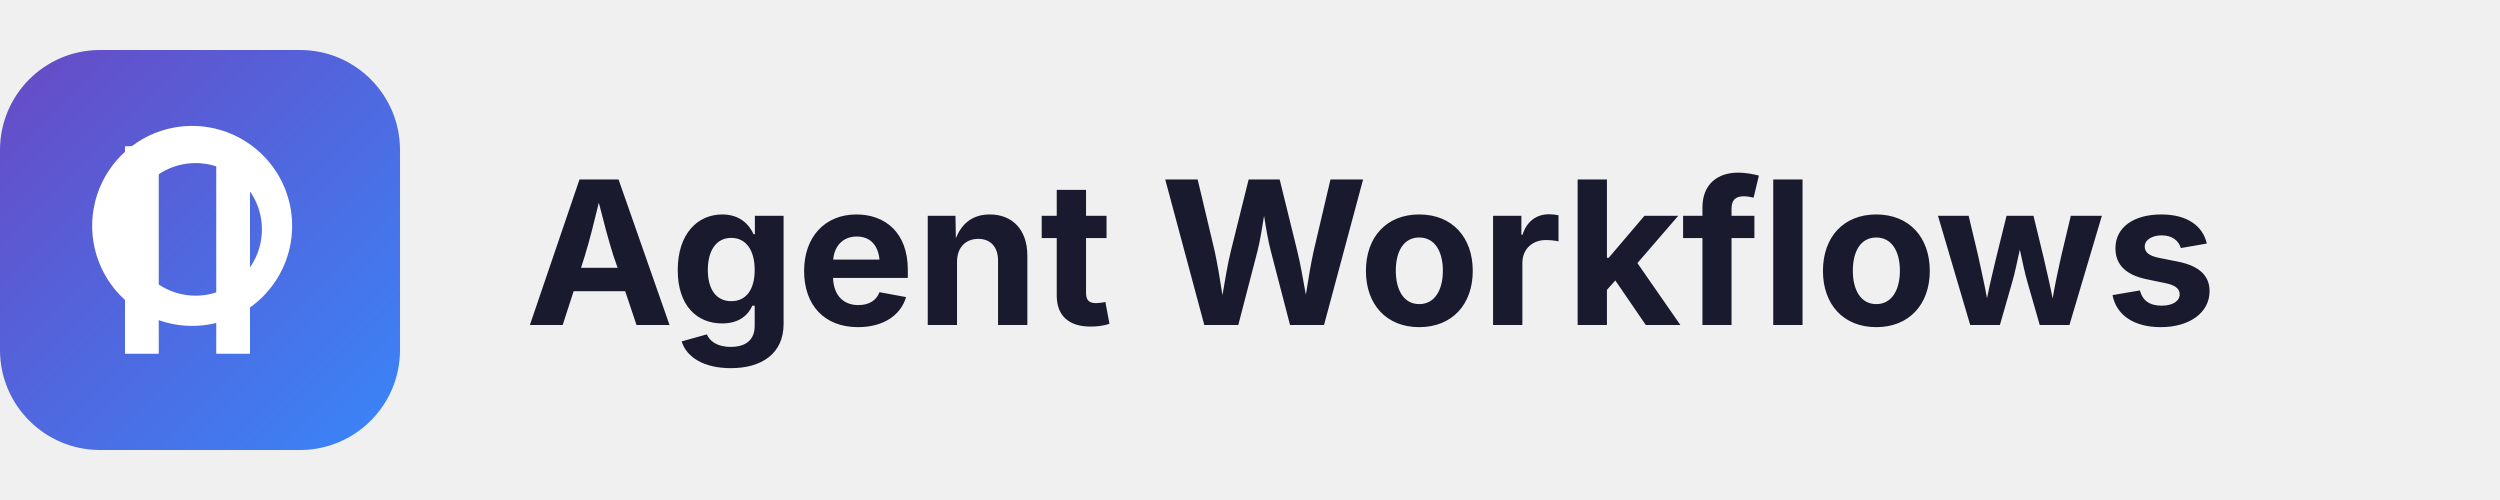
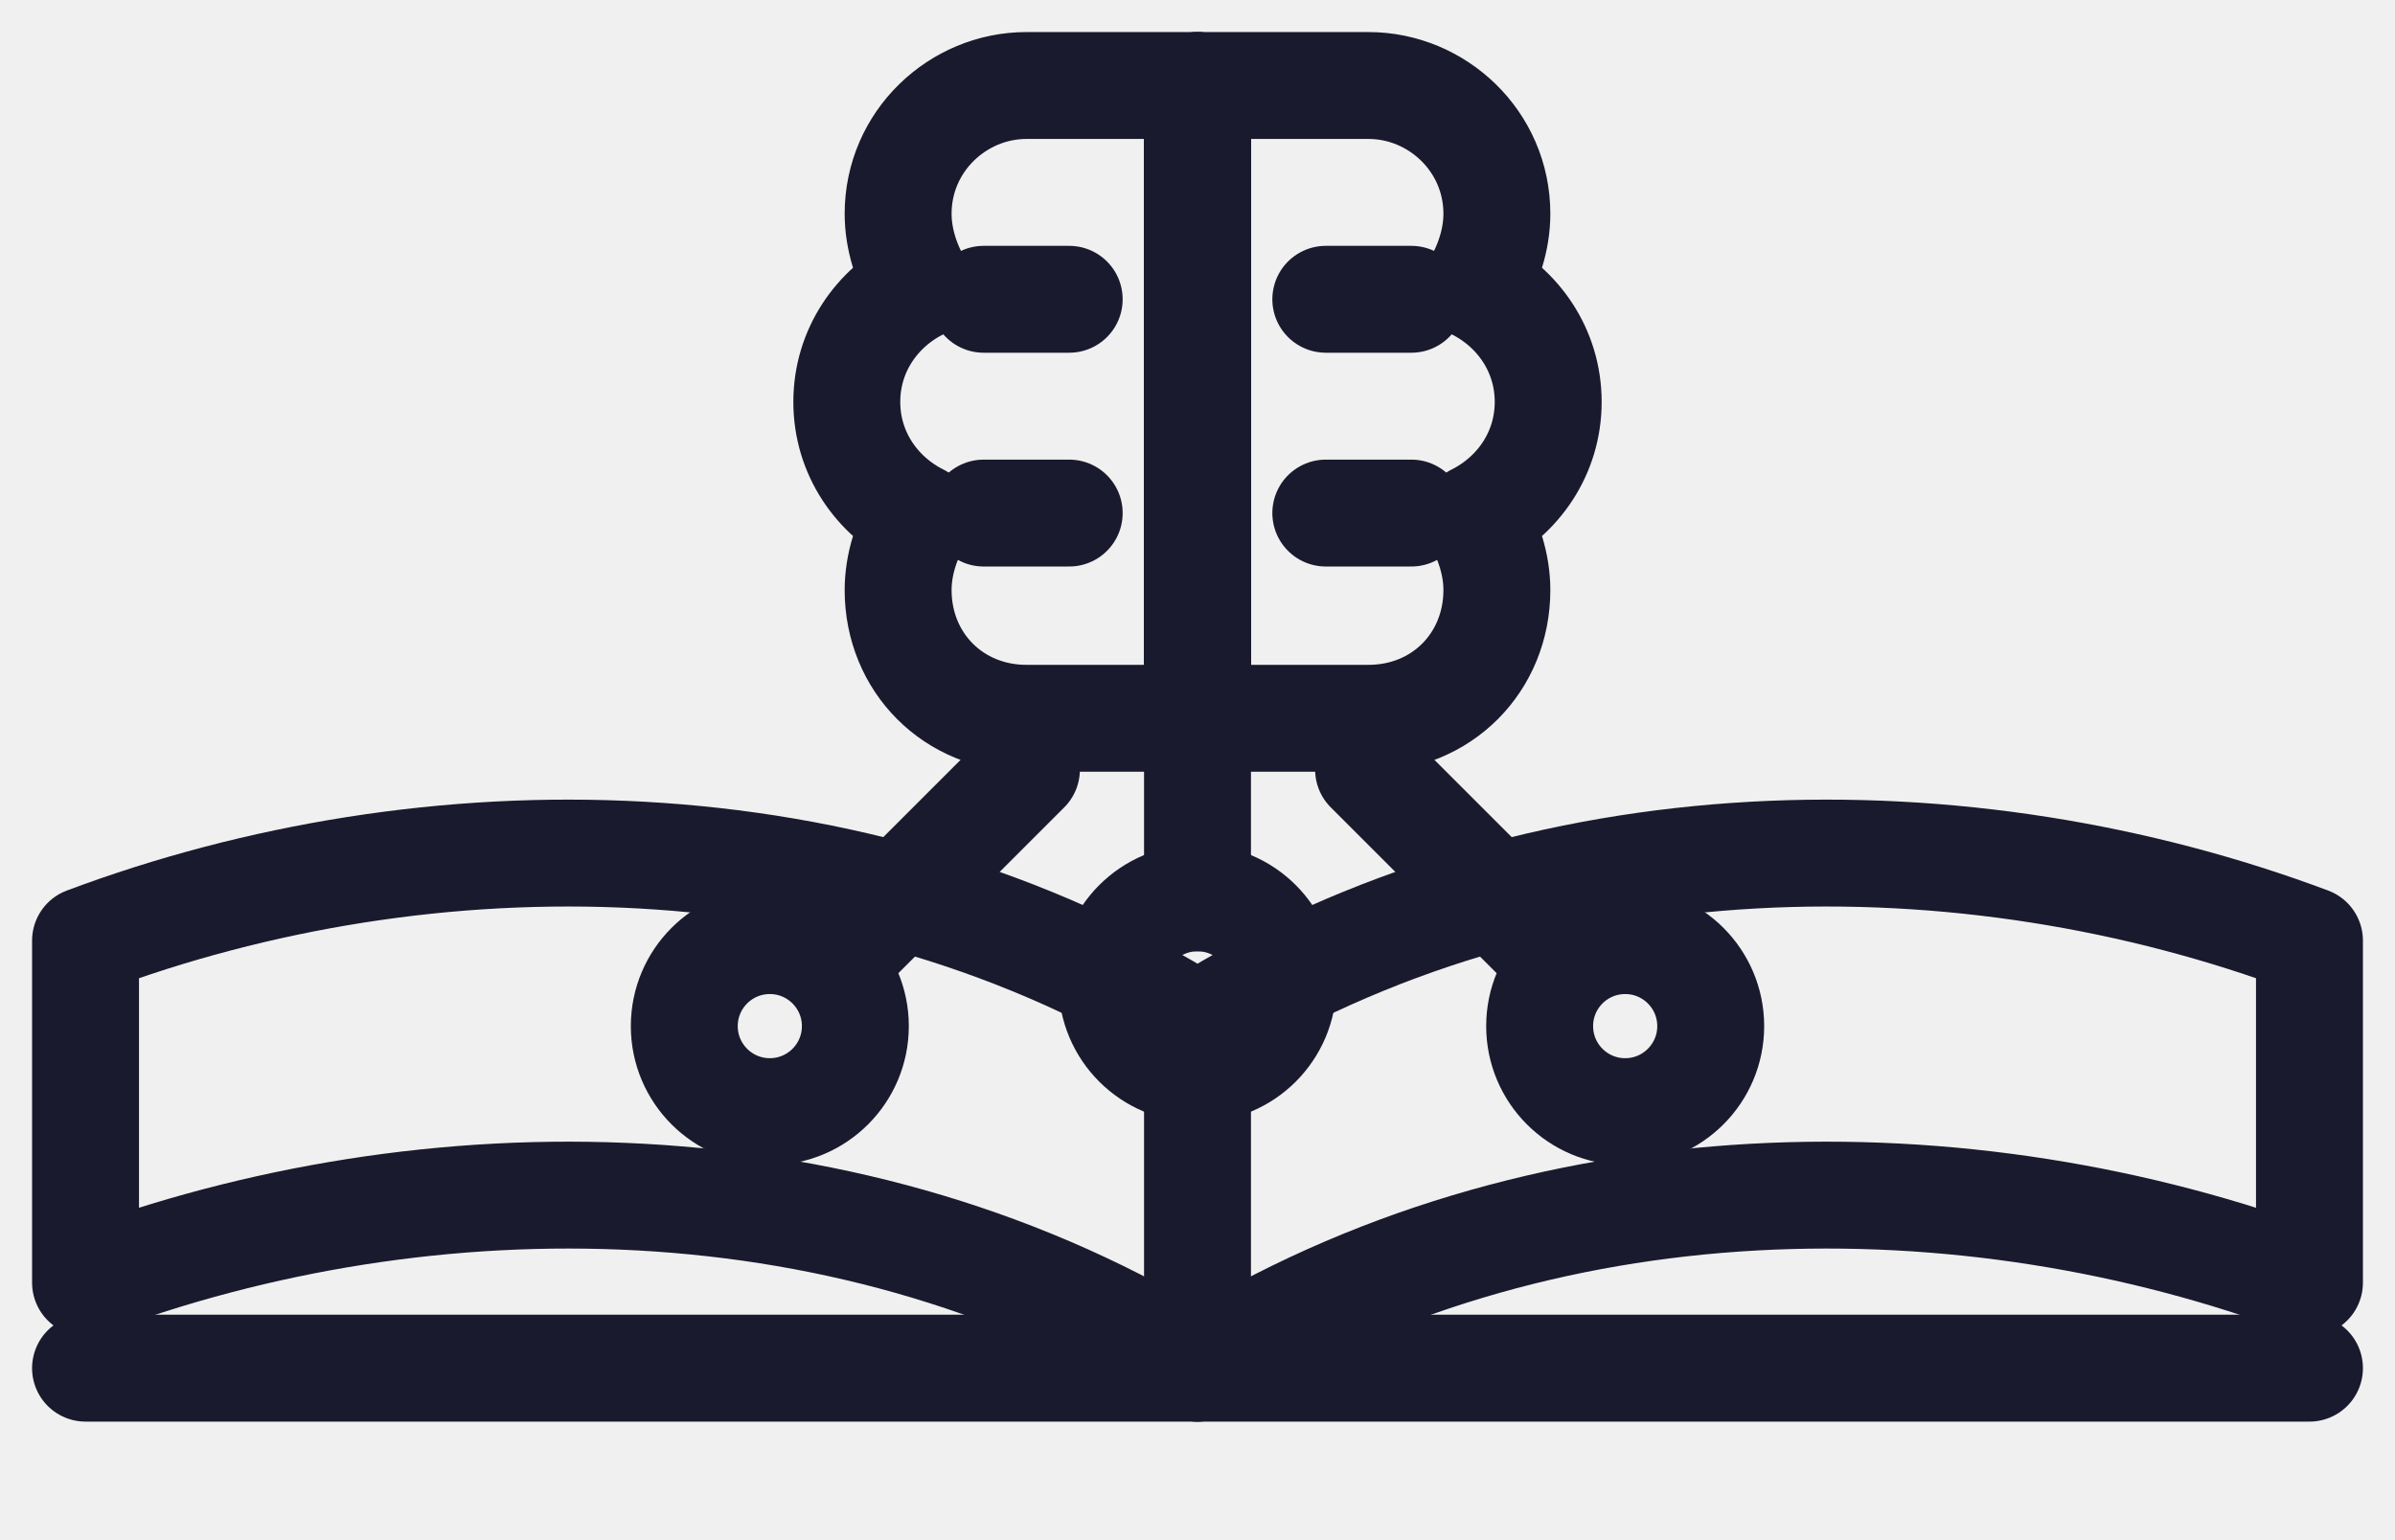
- <svg xmlns="http://www.w3.org/2000/svg" viewBox="0 0 200 40" fill="none">
-   <rect width="32" height="32" rx="8" y="4" fill="url(#lg)" />
-   <path fill="#fff" d="M10 24a8 8 0 1 1 11.3-11.3A8 8 0 0 1 10 24Zm9.4-1.9a5.3 5.3 0 1 0-7.5-7.5 5.3 5.3 0 0 0 7.5 7.5Z" />
-   <path fill="#fff" d="M17.3 11.7h2.7v16.6h-2.7zM10 11.7h2.7v16.6H10z" />
-   <text x="42" y="26" font-family="system-ui, -apple-system, sans-serif" font-weight="700" font-size="16" fill="#1a1a2e">Agent Workflows</text>
-   <defs>
-     <linearGradient id="lg" x1="0" y1="0" x2="32" y2="32" gradientUnits="userSpaceOnUse">
-       <stop stop-color="#6B46C1" />
-       <stop offset="1" stop-color="#3B82F6" />
-     </linearGradient>
-   </defs>
+ <svg xmlns="http://www.w3.org/2000/svg" viewBox="4 24 56 36" fill="none" stroke="#1a1a2e" stroke-width="2.5" stroke-linecap="round" stroke-linejoin="round">
+   <path d="M28 26c-1.6 0-3 1.3-3 3 0 .6.2 1.2.5 1.7-1 .5-1.7 1.5-1.7 2.7 0 1.2.7 2.2 1.7 2.7-.3.5-.5 1.1-.5 1.7 0 1.7 1.3 3 3 3h4V26h-4Z" />
+   <path d="M36 26c1.6 0 3 1.3 3 3 0 .6-.2 1.2-.5 1.7 1 .5 1.7 1.5 1.7 2.7 0 1.2-.7 2.2-1.7 2.7.3.5.5 1.1.5 1.7 0 1.7-1.3 3-3 3h-4V26h4Z" />
+   <path d="M32 26v15" />
+   <path d="M27 31h2M35 31h2M27 36h2M35 36h2" />
+   <path d="M32 41v4" />
+   <path d="M28 42l-4 4" />
+   <path d="M36 42l4 4" />
+   <circle cx="32" cy="47" r="2" />
+   <circle cx="22" cy="48" r="2" />
+   <circle cx="42" cy="48" r="2" />
+   <path d="M6 46c8-3 18-3 26 2 8-5 18-5 26-2v8c-8-3-18-3-26 2-8-5-18-5-26-2v-8Z" />
+   <path d="M32 48v8" />
+   <path d="M6 56h52" />
</svg>
